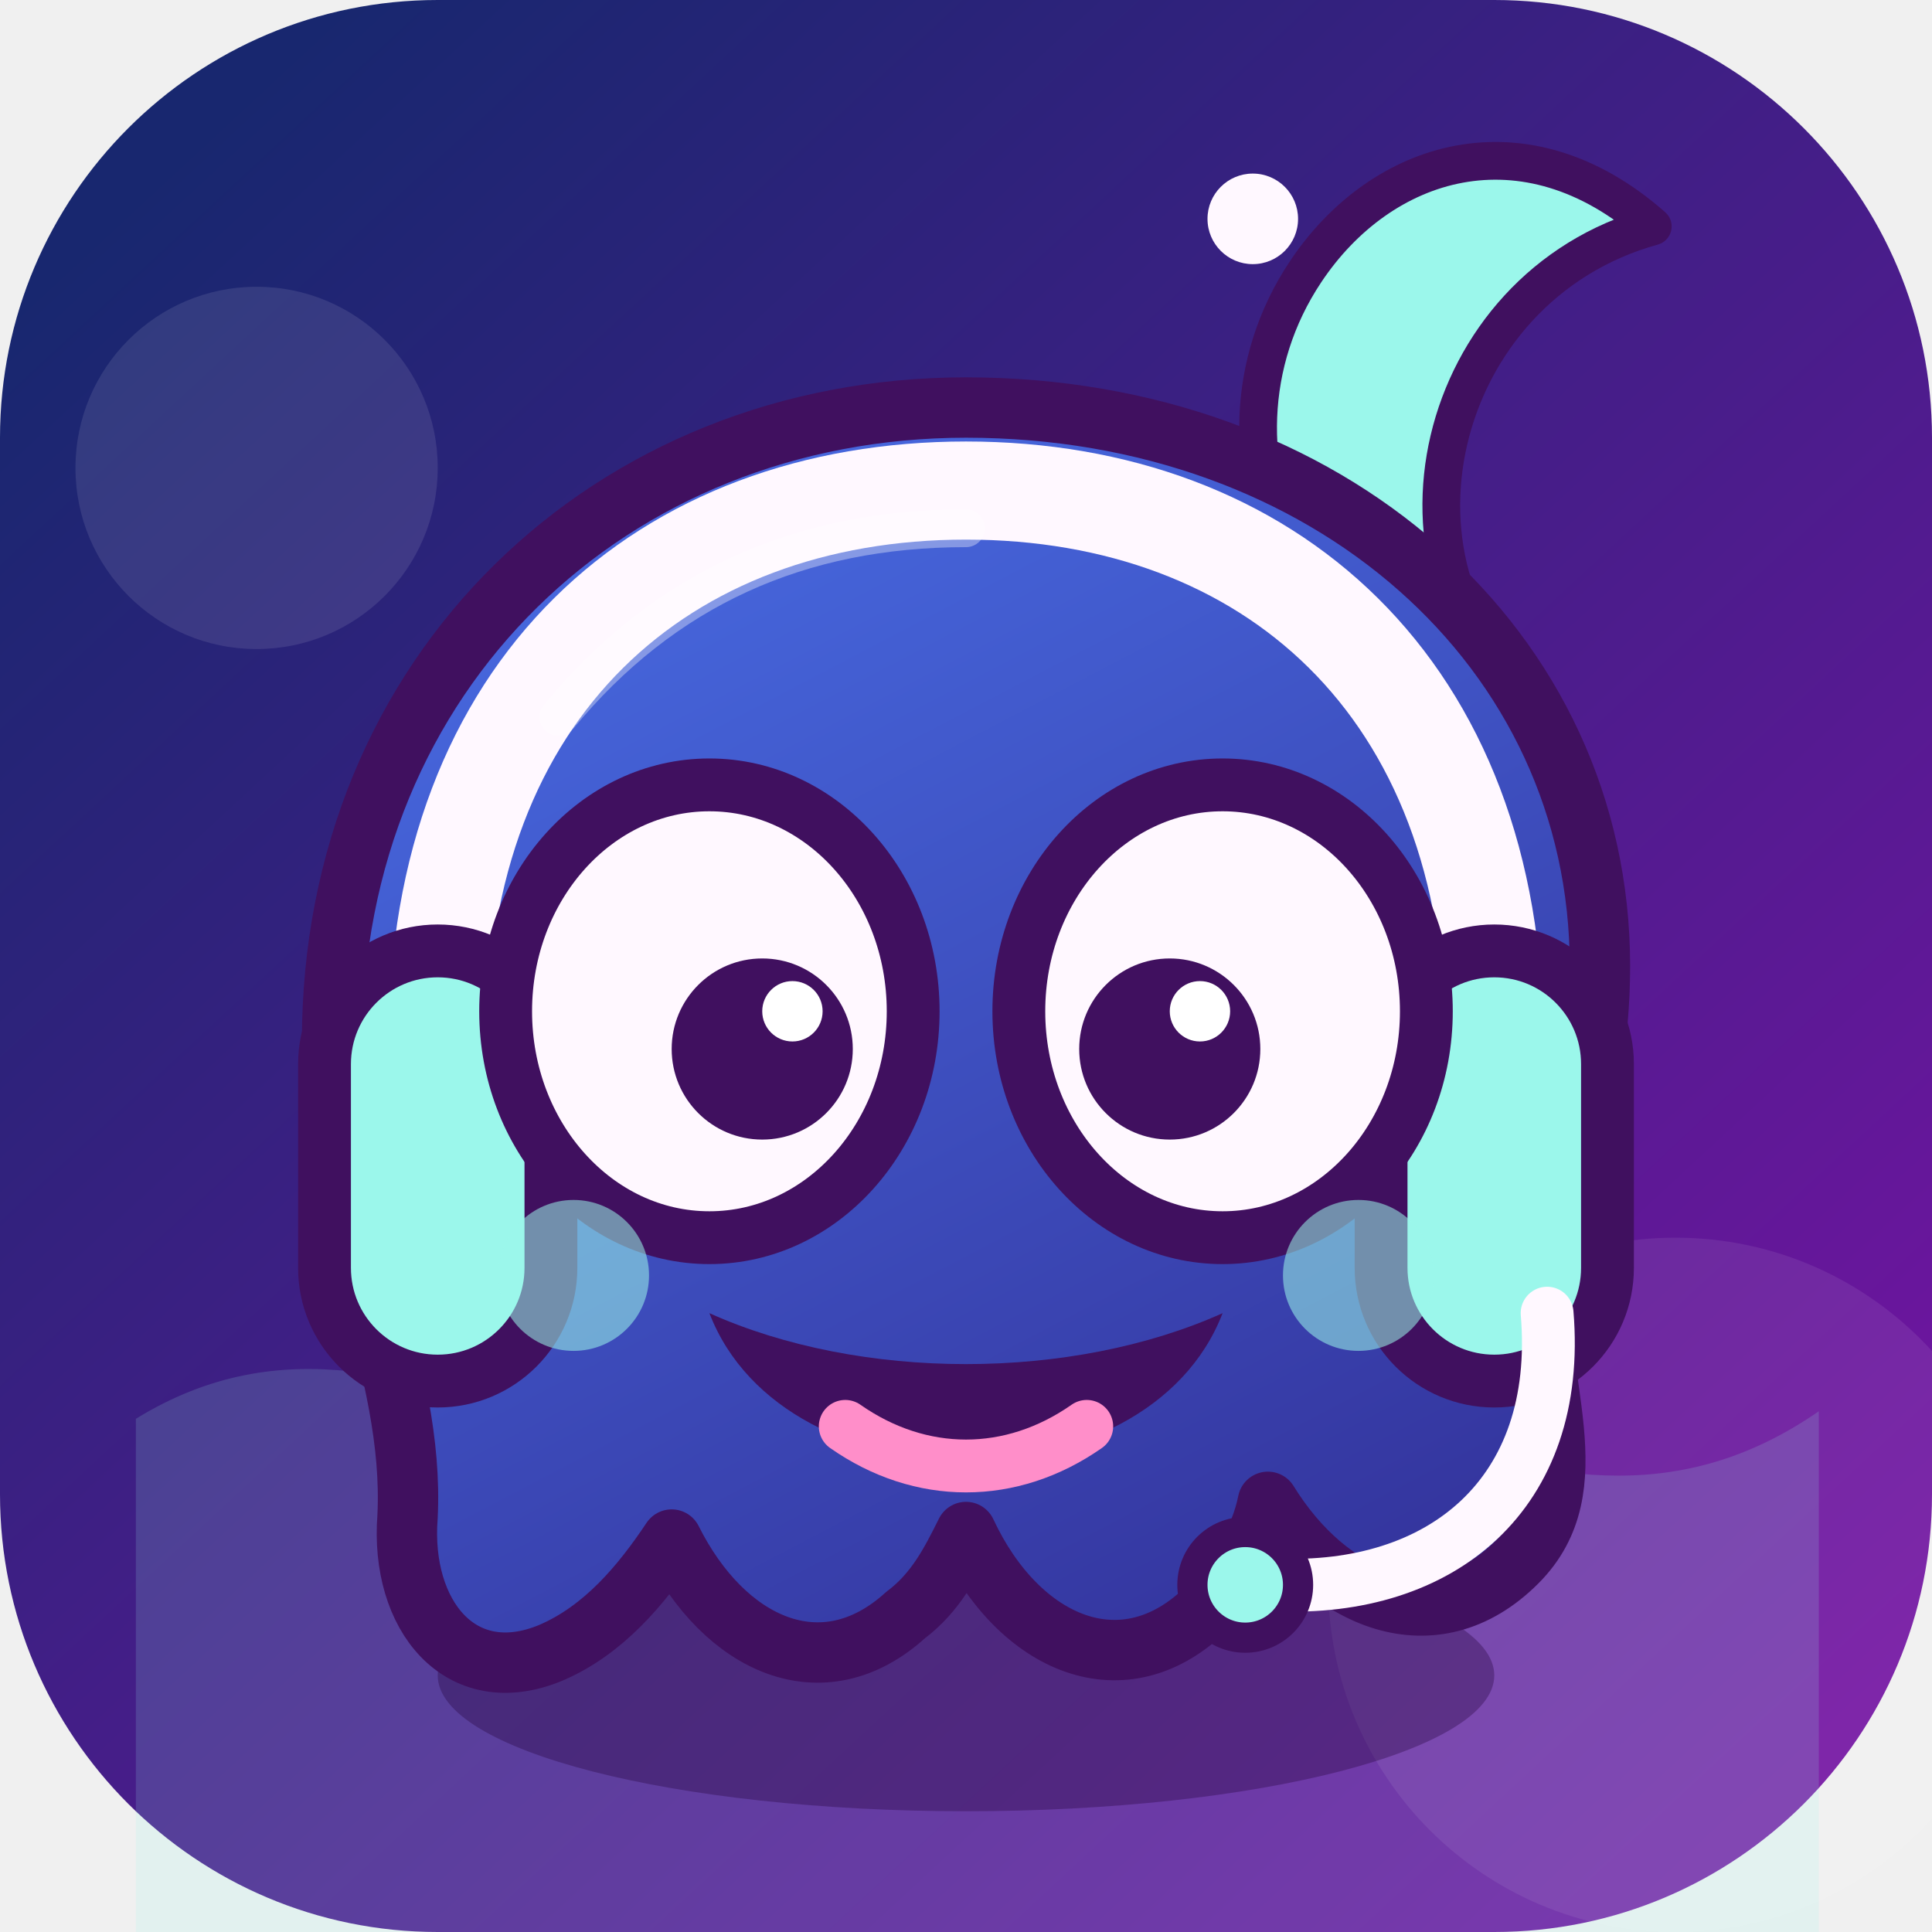
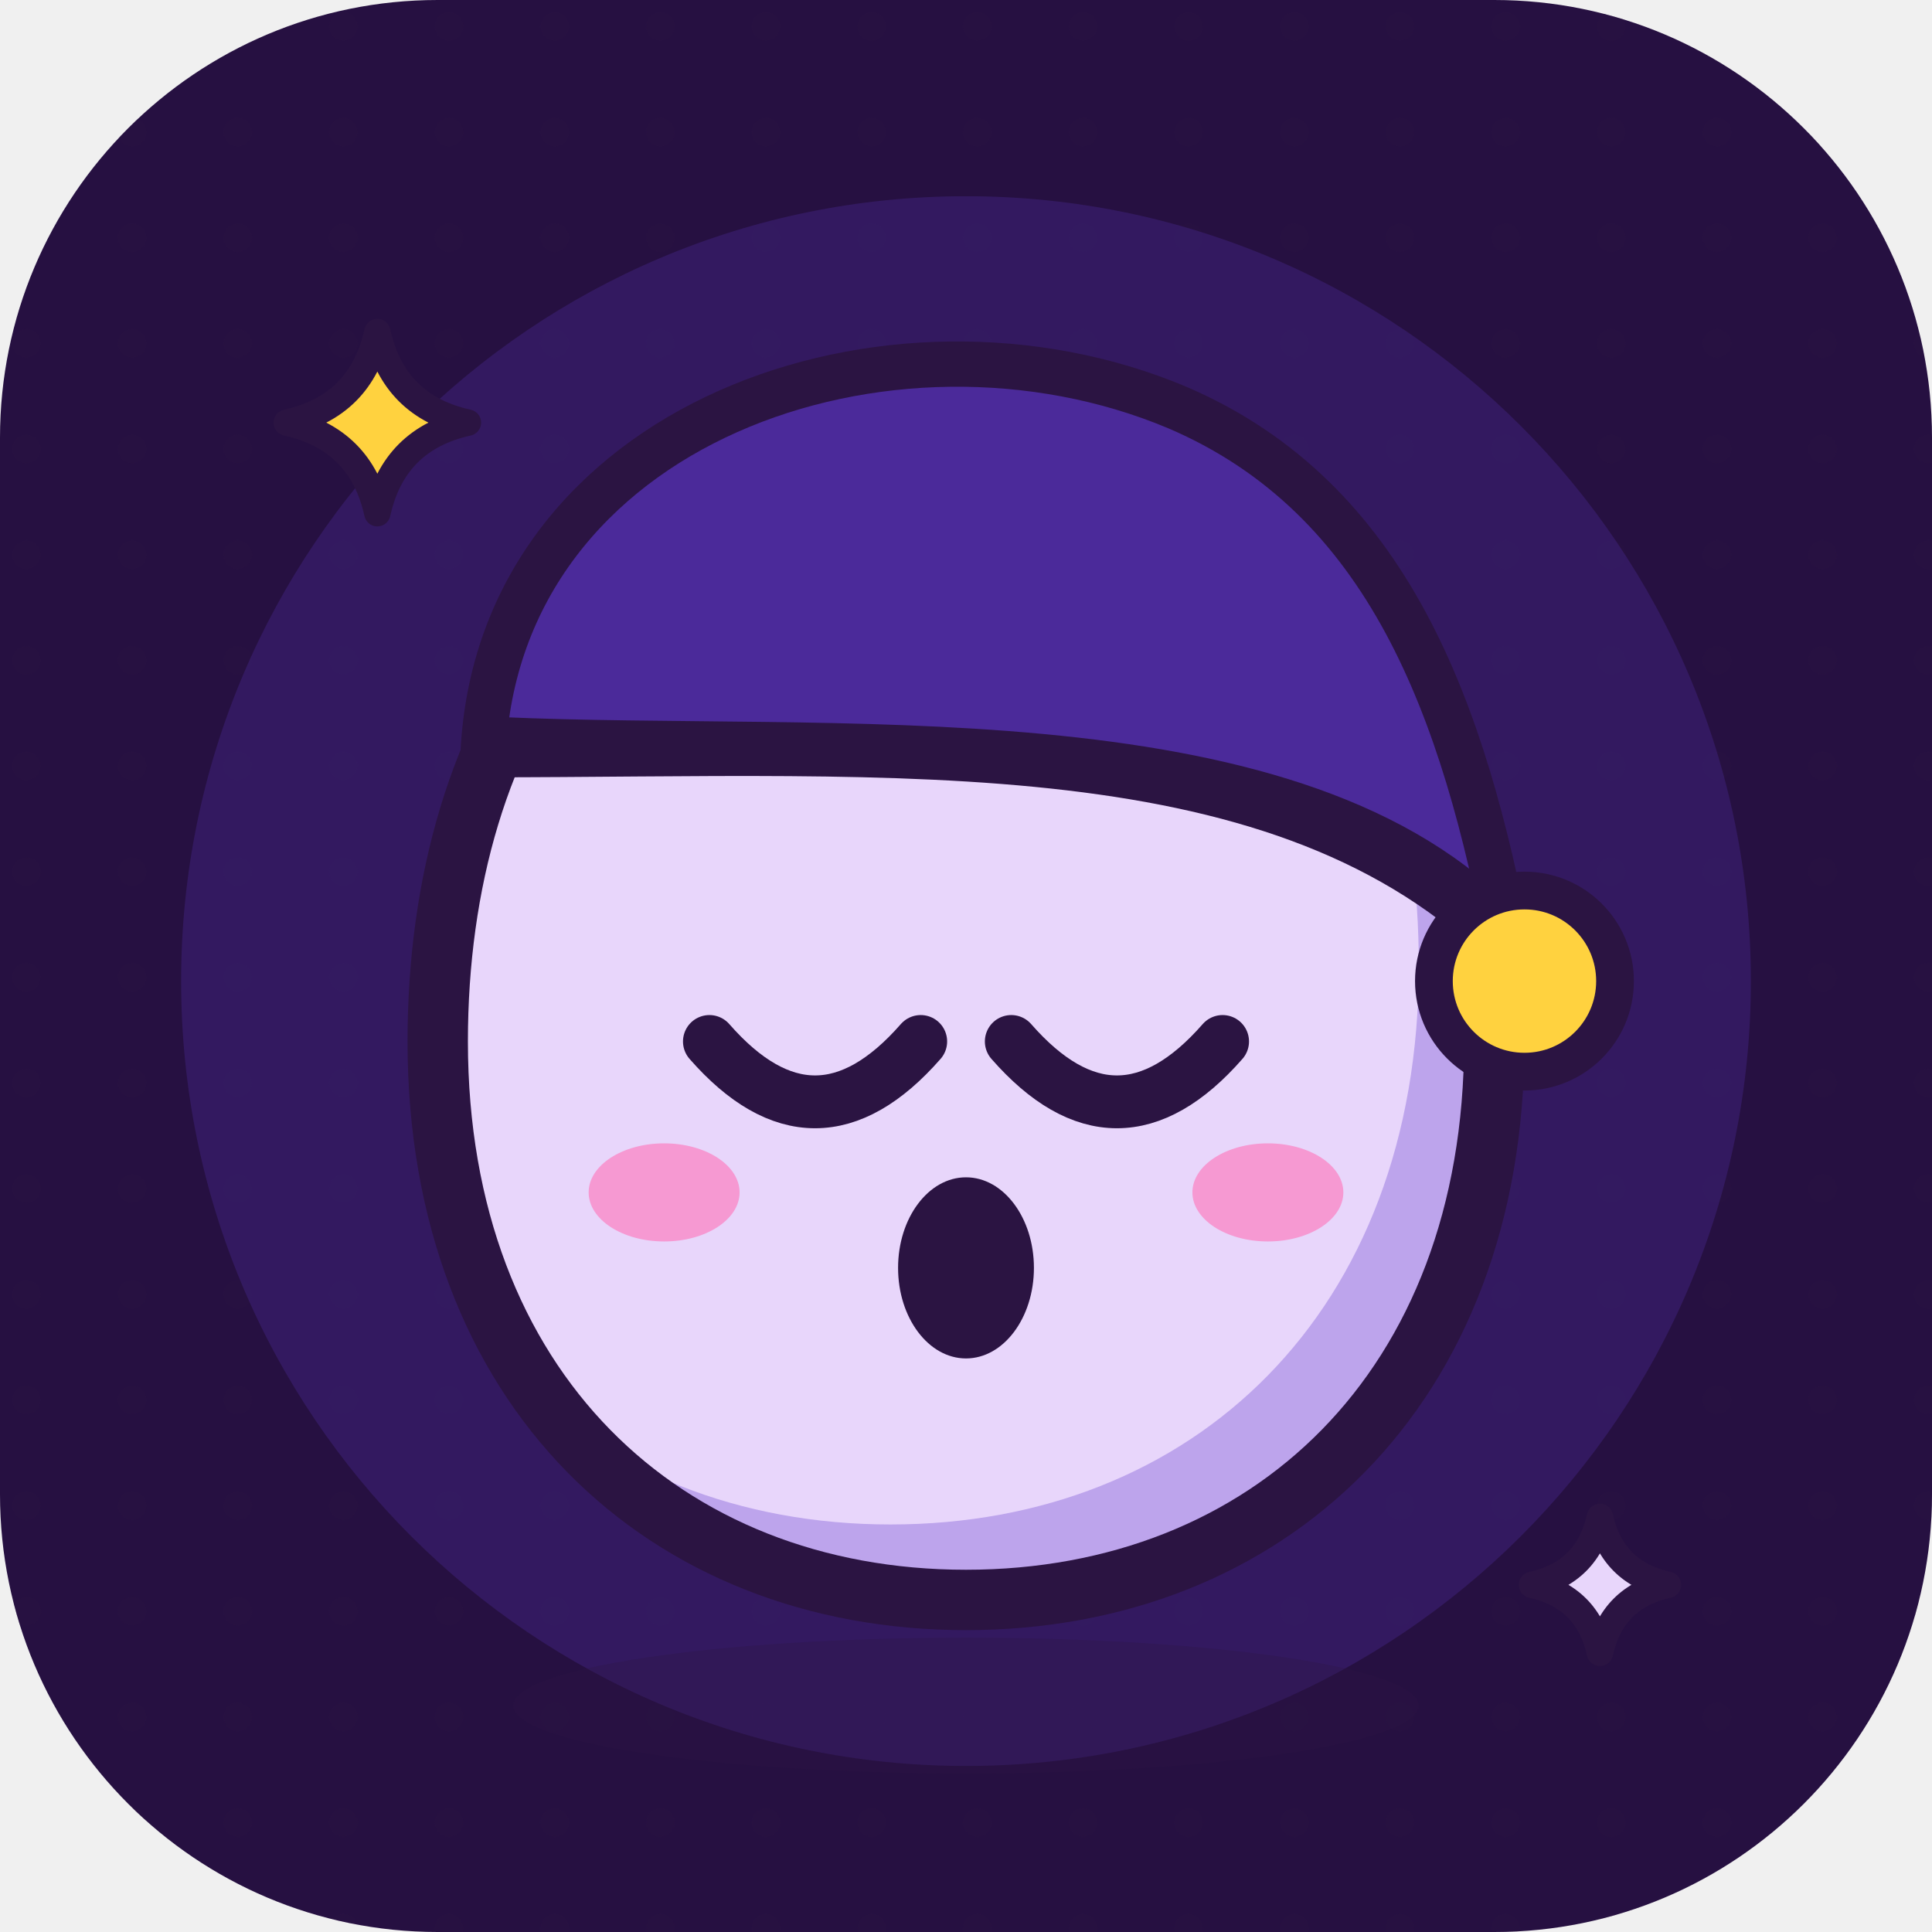
- <svg xmlns="http://www.w3.org/2000/svg" viewBox="0 0 256 256">
+ <svg xmlns="http://www.w3.org/2000/svg" viewBox="0 0 256 256" role="img" aria-label="Mimo luna">
  <defs>
-     <linearGradient id="bg" x1="24" y1="20" x2="230" y2="242" gradientUnits="userSpaceOnUse">
-       <stop stop-color="#18276f" />
-       <stop offset="1" stop-color="#7314a2" />
-     </linearGradient>
-     <linearGradient id="body" x1="91" y1="70" x2="169" y2="219" gradientUnits="userSpaceOnUse">
-       <stop stop-color="#4666dc" />
-       <stop offset="1" stop-color="#34349d" />
-     </linearGradient>
+     <pattern id="dots" width="14" height="14" patternUnits="userSpaceOnUse">
+       <circle cx="3.5" cy="3.5" r="1.9" fill="#2b1442" opacity=".2" />
+     </pattern>
  </defs>
-   <rect width="256" height="256" rx="58" fill="url(#bg)" />
-   <circle cx="34" cy="62" r="24" fill="#fff" opacity=".1" />
-   <circle cx="222" cy="210" r="46" fill="#fff" opacity=".08" />
-   <path d="M18 188c39-24 73 27 112 3 39-25 72 23 111-4v69H18Z" fill="#9bf7eb" opacity=".16" />
-   <path d="M219 30c-29 8-38 46-15 64-31 0-47-34-31-58 10-15 29-21 46-6Z" fill="#9bf7eb" stroke="#40105f" stroke-width="5" stroke-linejoin="round" />
-   <circle cx="166" cy="29" r="6" fill="#fff8ff" />
-   <ellipse cx="128" cy="222" rx="70" ry="18" fill="#26043d" opacity=".35" />
-   <path d="M128 54c-47 0-84 35-84 84 0 25 11 43 10 63-1 13 7 23 19 18 7-3 12-9 16-15 7 14 20 20 31 10 4-3 6-7 8-11 7 15 21 21 32 10 4-4 7-9 8-14 8 13 22 19 33 8 10-10 2-24 3-39 1-10 8-20 8-40 0-42-36-74-84-74Z" fill="url(#body)" stroke="#40105f" stroke-width="8" stroke-linejoin="round" />
-   <path d="M58 138C58 91 88 65 128 65s70 26 70 73" fill="none" stroke="#fff8ff" stroke-width="13" stroke-linecap="round" />
-   <rect x="43" y="126" width="30" height="57" rx="15" fill="#9bf7eb" stroke="#40105f" stroke-width="7" />
-   <rect x="183" y="126" width="30" height="57" rx="15" fill="#9bf7eb" stroke="#40105f" stroke-width="7" />
-   <path d="M205 174c2 24-14 37-36 36" fill="none" stroke="#fff8ff" stroke-width="7" stroke-linecap="round" />
-   <circle cx="165" cy="210" r="7" fill="#9bf7eb" stroke="#40105f" stroke-width="4" />
-   <ellipse cx="94" cy="134" rx="27" ry="30" fill="#fff8ff" stroke="#40105f" stroke-width="7" />
-   <ellipse cx="162" cy="134" rx="27" ry="30" fill="#fff8ff" stroke="#40105f" stroke-width="7" />
-   <circle cx="101" cy="139" r="12" fill="#40105f" />
-   <circle cx="155" cy="139" r="12" fill="#40105f" />
-   <circle cx="105" cy="134" r="4" fill="#fff" />
-   <circle cx="159" cy="134" r="4" fill="#fff" />
-   <circle cx="76" cy="169" r="10" fill="#9bf7eb" opacity=".55" />
-   <circle cx="180" cy="169" r="10" fill="#9bf7eb" opacity=".55" />
-   <path d="M94 174c10 26 58 26 68 0-20 9-48 9-68 0Z" fill="#40105f" />
-   <path d="M112 189c10 7 22 7 32 0" fill="none" stroke="#ff8ec9" stroke-width="7" stroke-linecap="round" />
-   <path d="M74 95c14-17 32-25 54-25" fill="none" stroke="#fff" stroke-width="5" stroke-linecap="round" opacity=".35" />
+   <rect width="256" height="256" rx="58" fill="#261041" />
+   <rect width="256" height="256" rx="58" fill="url(#dots)" />
+   <circle cx="128" cy="130" r="104" fill="#4b2a9a" opacity=".35" />
+   <path d="M50 44Q52.16 53.84 62 56Q52.16 58.16 50 68Q47.84 58.16 38 56Q47.84 53.84 50 44Z" fill="#ffd23f" stroke="#2b1442" stroke-width="3.5" stroke-linejoin="round" />
+   <path d="M212 201Q213.62 208.38 221 210Q213.62 211.62 212 219Q210.38 211.62 203 210Q210.38 208.38 212 201Z" fill="#e8d6fb" stroke="#2b1442" stroke-width="3.5" stroke-linejoin="round" />
+   <ellipse cx="128" cy="226" rx="60" ry="9" fill="#2b1442" opacity=".3" />
+   <clipPath id="shape">
+     <path d="M128 60C176 60 198 96 198 138C198 184 168 212 128 212C88 212 58 184 58 138C58 96 80 60 128 60Z" />
+   </clipPath>
+   <path d="M128 60C176 60 198 96 198 138C198 184 168 212 128 212C88 212 58 184 58 138C58 96 80 60 128 60Z" fill="#bda4ec" />
+   <g clip-path="url(#shape)">
+     <path d="M128 60C176 60 198 96 198 138C198 184 168 212 128 212C88 212 58 184 58 138C58 96 80 60 128 60Z" fill="#e8d6fb" transform="translate(-10 -10)" />
+   </g>
+   <path d="M128 60C176 60 198 96 198 138C198 184 168 212 128 212C88 212 58 184 58 138C58 96 80 60 128 60Z" fill="none" stroke="#2b1442" stroke-width="8" stroke-linejoin="round" />
+   <ellipse cx="96" cy="86" rx="13" ry="7" fill="#fff" opacity=".75" transform="rotate(-32 96 86)" />
+   <path d="M94 138Q108 154 122 138" fill="none" stroke="#2b1442" stroke-width="7" stroke-linecap="round" />
+   <path d="M134 138Q148 154 162 138" fill="none" stroke="#2b1442" stroke-width="7" stroke-linecap="round" />
+   <ellipse cx="88" cy="158" rx="10" ry="6.5" fill="#ff6fb7" opacity=".6" />
+   <ellipse cx="168" cy="158" rx="10" ry="6.5" fill="#ff6fb7" opacity=".6" />
+   <ellipse cx="128" cy="168" rx="9" ry="12" fill="#2b1442" />
+   <path d="M64 100C66 56 118 38 156 54C184 66 194 94 200 126C170 96 120 100 64 100Z" fill="#4b2a9a" stroke="#2b1442" stroke-width="6" stroke-linejoin="round" />
+   <path d="M66 98C110 100 170 94 198 122" fill="none" stroke="#2b1442" stroke-width="6" stroke-linecap="round" />
+   <circle cx="202" cy="130" r="12" fill="#ffd23f" stroke="#2b1442" stroke-width="5" />
</svg>
